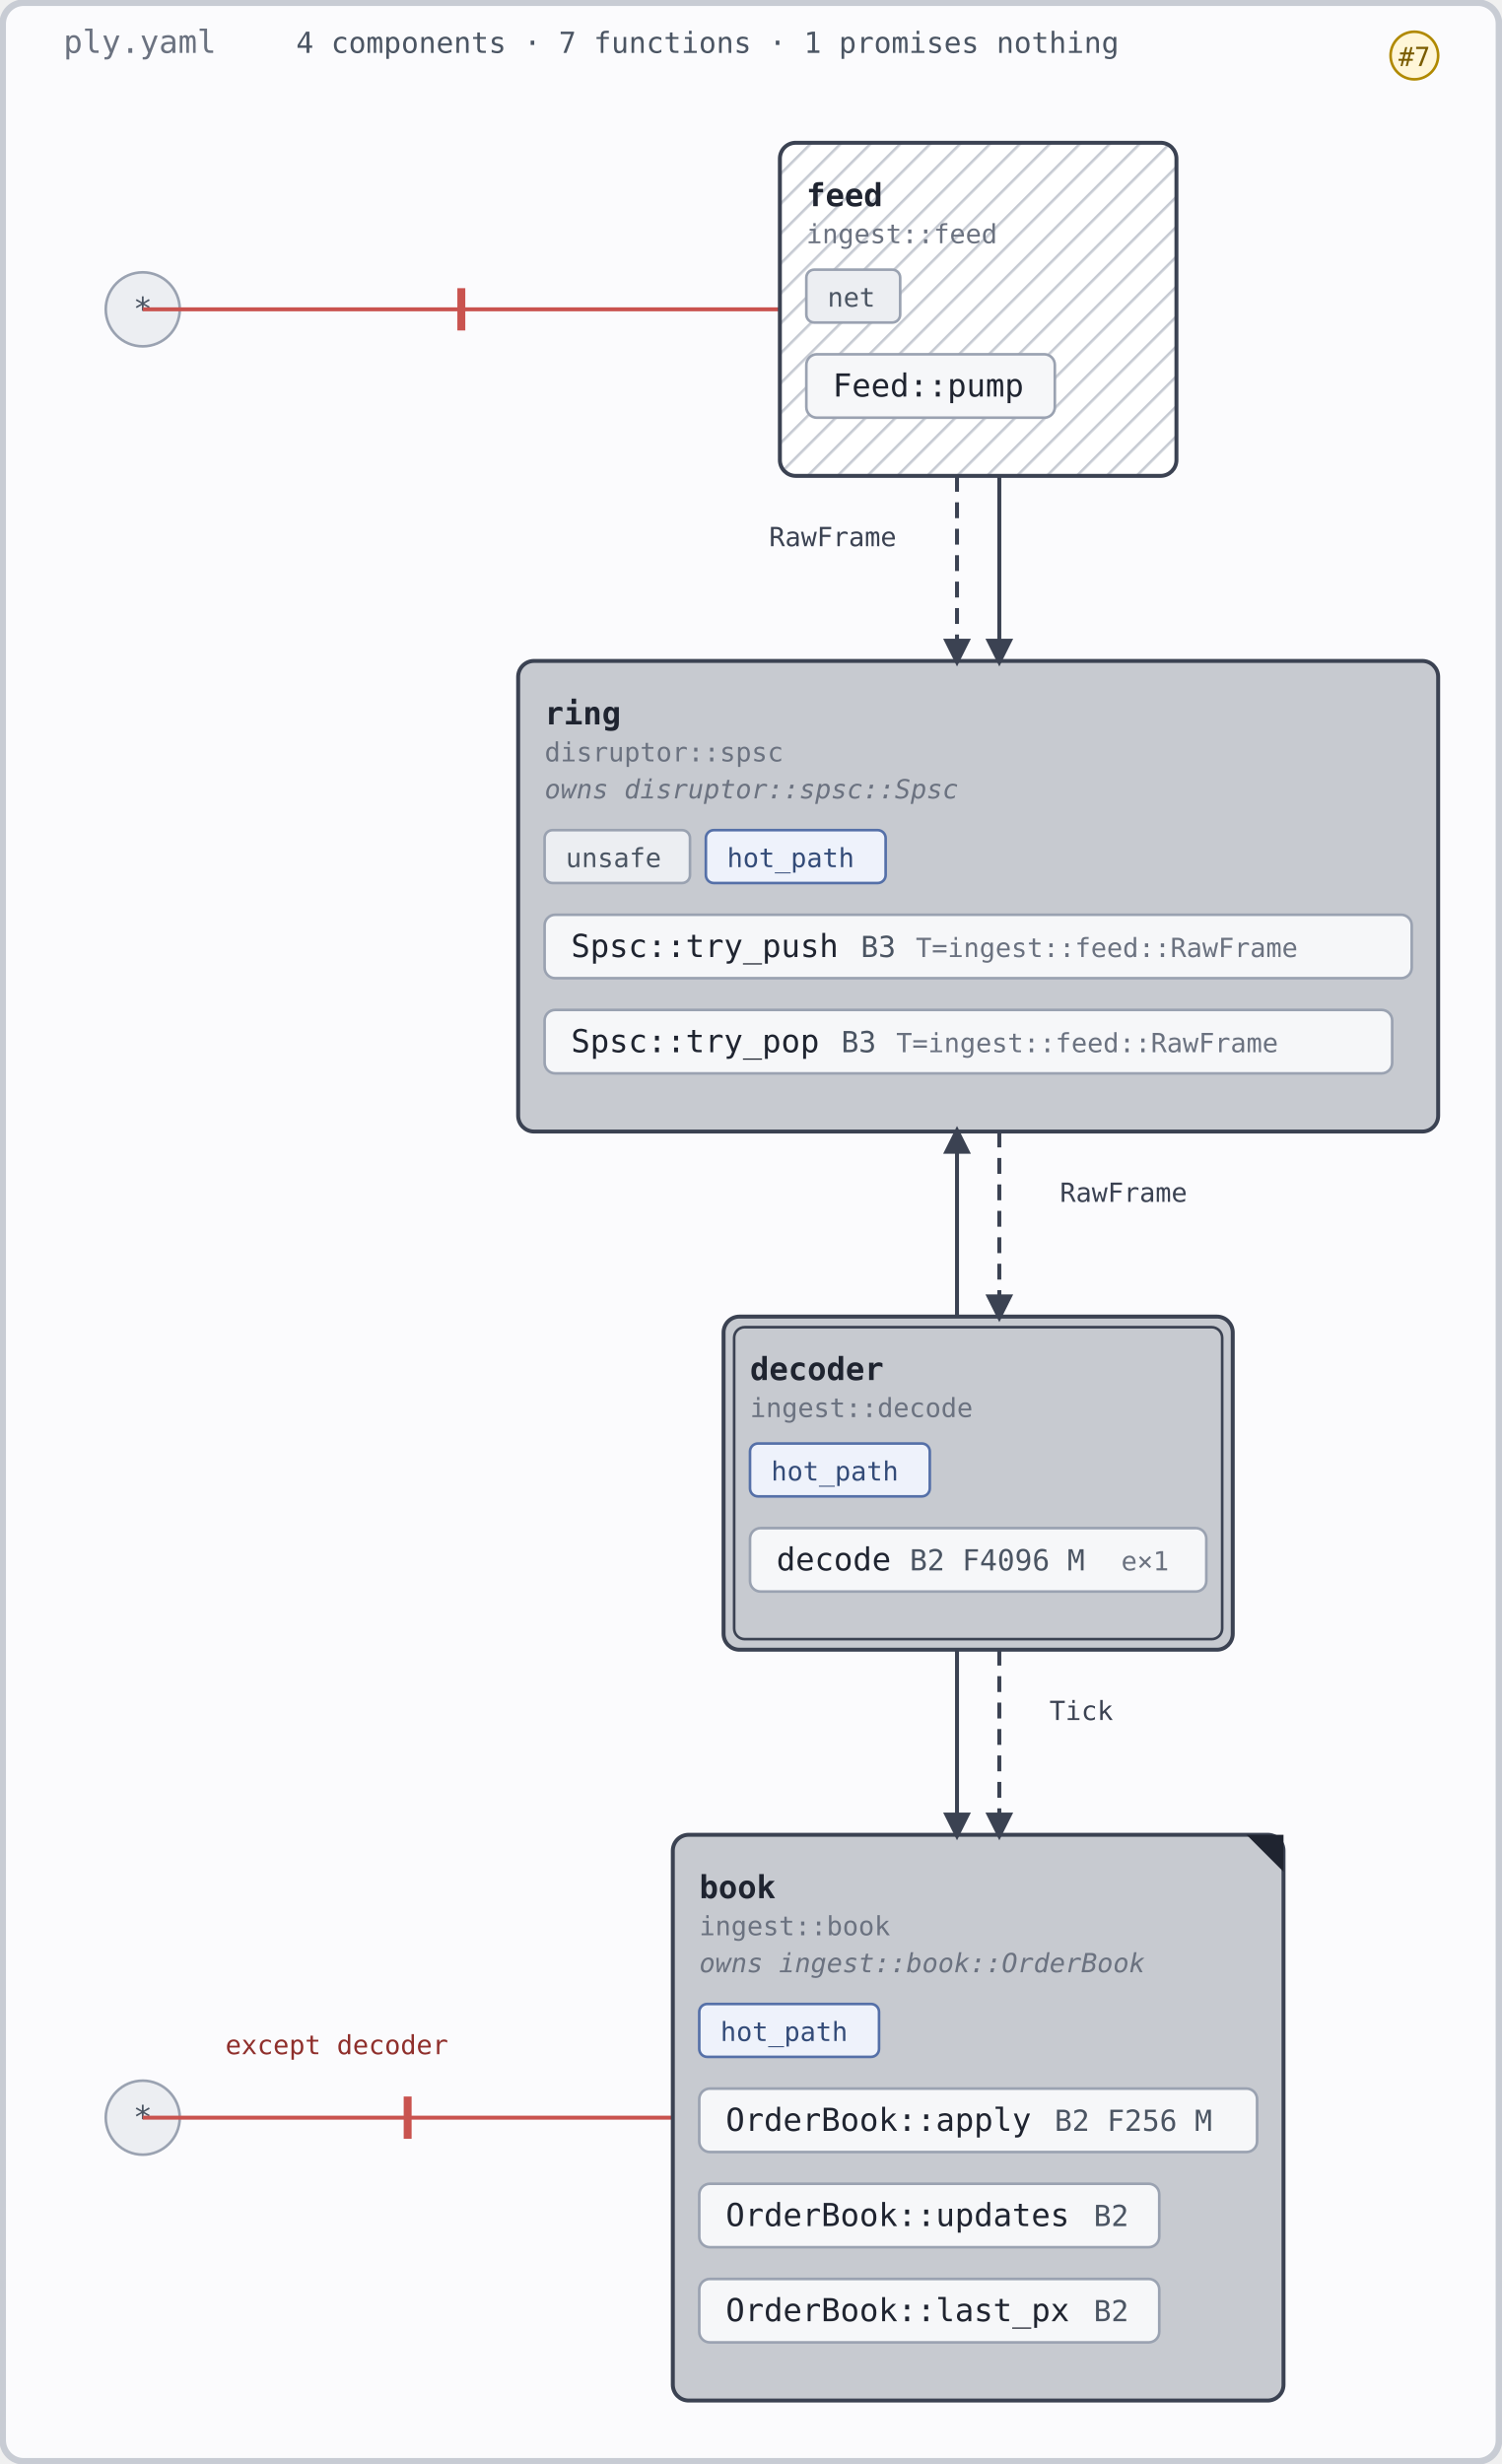
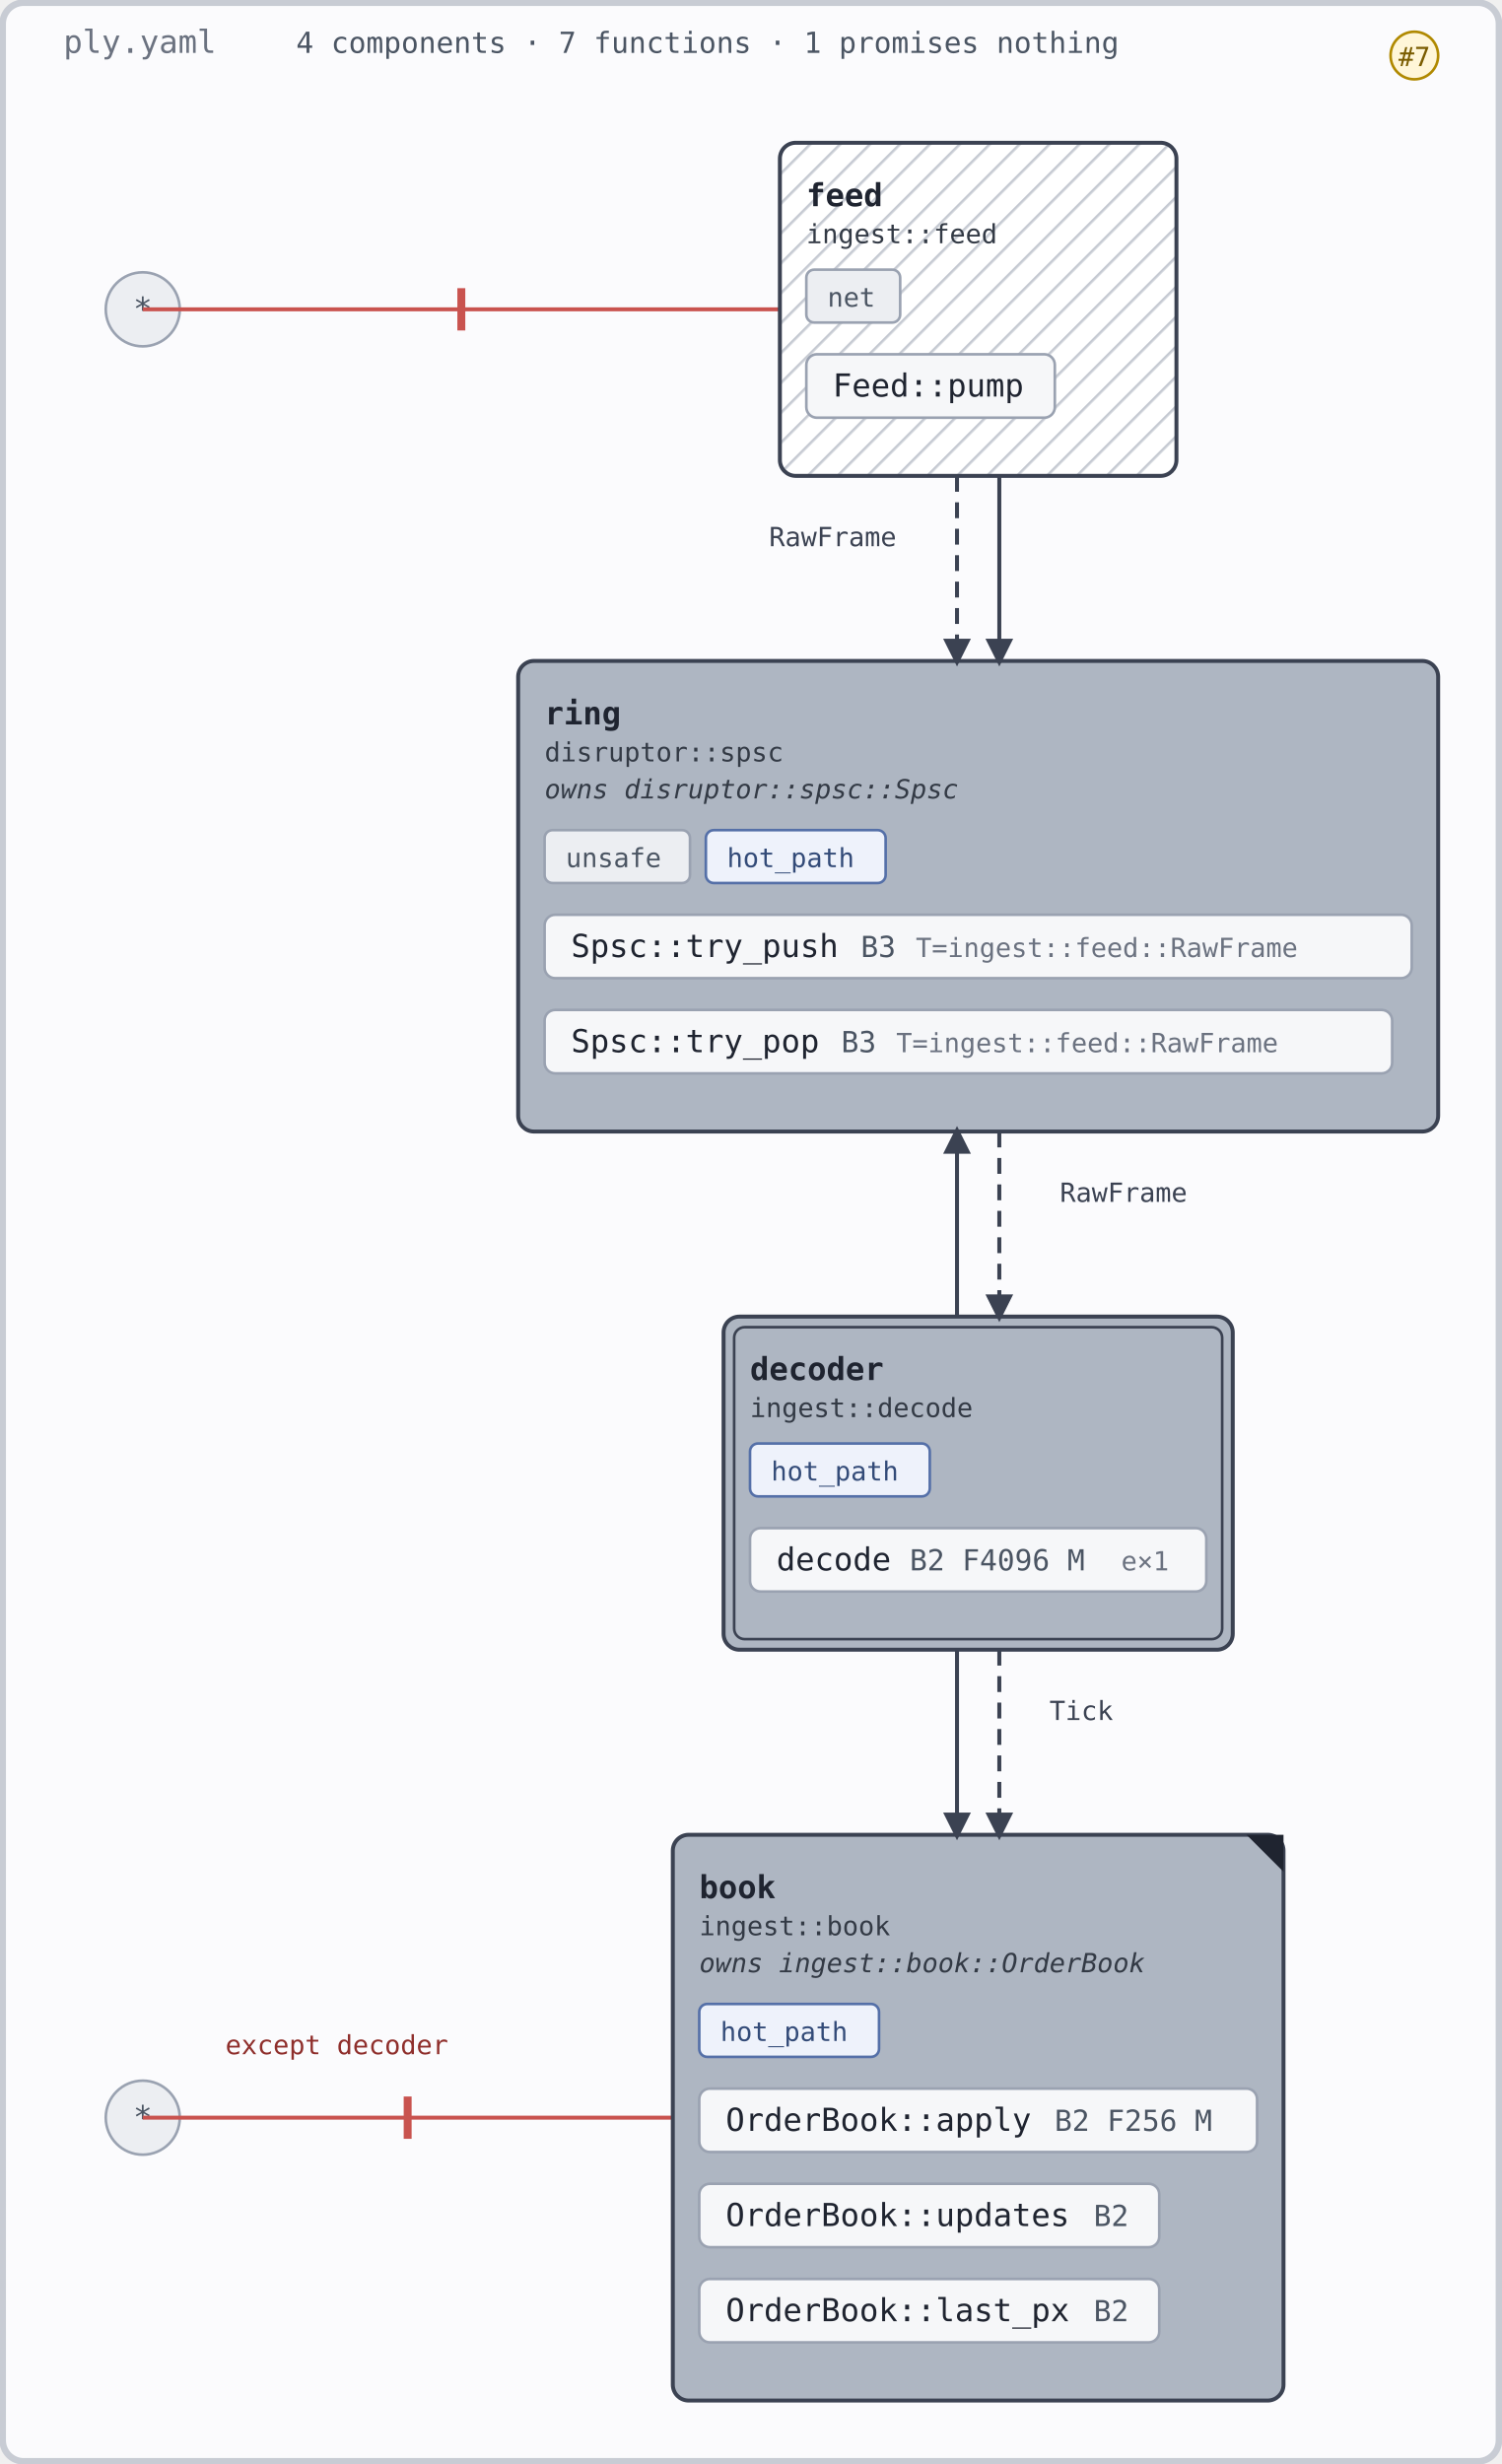
<svg xmlns="http://www.w3.org/2000/svg" width="568.0" height="932.0" viewBox="0 0 568.0 932.0" font-family="monospace" font-size="12">
-   <style>.workspace-frame{fill:#fbfbfd;stroke:#c8ccd4;stroke-width:2.5}.workspace-title{fill:#6b7280}.verdict-strip-text{fill:#4b5563;font-size:11px}.component-box{stroke:#3b4252;stroke-width:1.5}.hollow-box{stroke-dasharray:6 4}.collapsed-stack{stroke:#3b4252;stroke-width:1.5}.pure-seal{fill:none;stroke:#3b4252}.strict-notch{fill:#1f2430}.component-name{fill:#1f2430;font-weight:bold}.component-anchor{fill:#6b7280;font-size:10px}.component-owns{fill:#6b7280;font-size:10px;font-style:italic}.ceiling-unclaimed{fill:url(#unclaimed-hatch)}.ceiling-tested{fill:#f0f1f2}.ceiling-fuzzed{fill:#dfe1e4}.ceiling-bounded{fill:#c7cad0}.ceiling-proved{fill:#aab0b9}.contract-mark{fill:#1f2430}.fn-clause{font:11px ui-monospace,SFMono-Regular,Menlo,monospace;fill:#3c4658}.cap-badge rect{fill:#eceef2;stroke:#9aa2b1}.cap-badge text{fill:#4b5563;font-size:10px}.profile-tag rect{fill:#eef2fb;stroke:#5570a8}.profile-tag text{fill:#334b78;font-size:10px}.fn-chip-box{fill:#f6f7f9;stroke:#9aa2b1}.fn-chip-box-synth{fill:#ecdff5;stroke:#9aa2b1}.fn-name{fill:#1f2430}.fn-checks{fill:#4b5563;font-size:11px}.fn-check-with{fill:#6b7280;font-size:10px}.fn-examples{fill:#6b7280;font-size:10px}.fn-shield{fill:none;stroke:#9a7a1f;font-size:13px}.unresolved-pin circle,.registry-pin circle{fill:#fff6d8;stroke:#b08900}.pin-label{fill:#7a5c00;font-size:10px;text-anchor:middle}.edge-line{fill:none;stroke:#3b4252;stroke-width:1.5}.edge-label{fill:#3b4252;font-size:10px;text-anchor:middle}.deny-line{fill:none;stroke:#c9534f;stroke-width:1.5}.deny-bar{stroke:#c9534f;stroke-width:3}.deny-except{fill:#8f2f2c;font-size:10px;text-anchor:middle}.any-node circle{fill:#eceef2;stroke:#9aa2b1}.any-label{fill:#4b5563;text-anchor:middle}.external-box{fill:none;stroke:#3b4252;stroke-width:1.5}#arrow path{fill:#3b4252}@media (prefers-color-scheme: dark){.workspace-frame{fill:#15171c;stroke:#333947}.workspace-title{fill:#8b93a1}.verdict-strip-text{fill:#a3abb9}.component-box,.collapsed-stack,.external-box{stroke:#8891a3}.component-name{fill:#e6e9ef}.component-anchor,.component-owns{fill:#98a0ae}.ceiling-unclaimed{fill:url(#unclaimed-hatch-dark)}.ceiling-tested{fill:#242832}.ceiling-fuzzed{fill:#333947}.ceiling-bounded{fill:#464e60}.ceiling-proved{fill:#5b6479}.contract-mark{fill:#c8cede}.fn-clause{fill:#aab3c4}.cap-badge rect{fill:#252a35;stroke:#6d7686}.cap-badge text{fill:#b6bdca}.profile-tag rect{fill:#1d2532;stroke:#5570a8}.profile-tag text{fill:#9fb6dd}.fn-chip-box{fill:#1c1f27;stroke:#6d7686}.fn-chip-box-synth{fill:#2a2033;stroke:#6d7686}.fn-name{fill:#e6e9ef}.fn-checks{fill:#a3abb9}.fn-check-with,.fn-examples{fill:#8b93a1}.pure-seal,.strict-notch{fill:#c8cede}.pure-seal{fill:none;stroke:#c8cede}.edge-line{stroke:#98a0ae}.edge-label{fill:#a3abb9}.deny-line,.deny-bar{stroke:#e8524b}.deny-except{fill:#e8524b}.any-node circle{fill:#252a35;stroke:#6d7686}.any-label{fill:#a3abb9}.unresolved-pin circle,.registry-pin circle{fill:#2e2814;stroke:#d4a72c}.pin-label{fill:#e3c66b}#arrow path{fill:#98a0ae}}</style>
+   <style>.workspace-frame{fill:#fbfbfd;stroke:#c8ccd4;stroke-width:2.5}.workspace-title{fill:#6b7280}.verdict-strip-text{fill:#4b5563;font-size:11px}.component-box{stroke:#3b4252;stroke-width:1.5}.hollow-box{stroke-dasharray:6 4}.collapsed-stack{stroke:#3b4252;stroke-width:1.5}.pure-seal{fill:none;stroke:#3b4252}.strict-notch{fill:#1f2430}.component-name{fill:#1f2430;font-weight:bold}.component-anchor{fill:#333a45;font-size:10px}.component-owns{fill:#333a45;font-size:10px;font-style:italic}.ceiling-unclaimed{fill:url(#unclaimed-hatch)}.ceiling-tested{fill:#eef0f3}.ceiling-fuzzed{fill:#d2d7de}.ceiling-bounded{fill:#aeb6c2}.ceiling-proved{fill:#8792a3}.contract-mark{fill:#1f2430}.fn-clause{font:11px ui-monospace,SFMono-Regular,Menlo,monospace;fill:#3c4658}.cap-badge rect{fill:#eceef2;stroke:#9aa2b1}.cap-badge text{fill:#4b5563;font-size:10px}.profile-tag rect{fill:#eef2fb;stroke:#5570a8}.profile-tag text{fill:#334b78;font-size:10px}.fn-chip-box{fill:#f6f7f9;stroke:#9aa2b1}.fn-chip-box-synth{fill:#ecdff5;stroke:#9aa2b1}.fn-name{fill:#1f2430}.fn-checks{fill:#4b5563;font-size:11px}.fn-check-with{fill:#6b7280;font-size:10px}.fn-examples{fill:#6b7280;font-size:10px}.fn-shield{fill:none;stroke:#9a7a1f;font-size:13px}.unresolved-pin circle,.registry-pin circle{fill:#fff6d8;stroke:#b08900}.pin-label{fill:#7a5c00;font-size:10px;text-anchor:middle}.edge-line{fill:none;stroke:#3b4252;stroke-width:1.5}.edge-label{fill:#3b4252;font-size:10px;text-anchor:middle}.deny-line{fill:none;stroke:#c9534f;stroke-width:1.5}.deny-bar{stroke:#c9534f;stroke-width:3}.deny-except{fill:#8f2f2c;font-size:10px;text-anchor:middle}.any-node circle{fill:#eceef2;stroke:#9aa2b1}.any-label{fill:#4b5563;text-anchor:middle}.external-box{fill:none;stroke:#3b4252;stroke-width:1.5}#arrow path{fill:#3b4252}@media (prefers-color-scheme: dark){.workspace-frame{fill:#15171c;stroke:#333947}.workspace-title{fill:#8b93a1}.verdict-strip-text{fill:#a3abb9}.component-box,.collapsed-stack,.external-box{stroke:#8891a3}.component-name{fill:#e6e9ef}.component-anchor,.component-owns{fill:#98a0ae}.ceiling-unclaimed{fill:url(#unclaimed-hatch-dark)}.ceiling-tested{fill:#242832}.ceiling-fuzzed{fill:#333947}.ceiling-bounded{fill:#464e60}.ceiling-proved{fill:#5b6479}.contract-mark{fill:#c8cede}.fn-clause{fill:#aab3c4}.cap-badge rect{fill:#252a35;stroke:#6d7686}.cap-badge text{fill:#b6bdca}.profile-tag rect{fill:#1d2532;stroke:#5570a8}.profile-tag text{fill:#9fb6dd}.fn-chip-box{fill:#1c1f27;stroke:#6d7686}.fn-chip-box-synth{fill:#2a2033;stroke:#6d7686}.fn-name{fill:#e6e9ef}.fn-checks{fill:#a3abb9}.fn-check-with,.fn-examples{fill:#8b93a1}.pure-seal,.strict-notch{fill:#c8cede}.pure-seal{fill:none;stroke:#c8cede}.edge-line{stroke:#98a0ae}.edge-label{fill:#a3abb9}.deny-line,.deny-bar{stroke:#e8524b}.deny-except{fill:#e8524b}.any-node circle{fill:#252a35;stroke:#6d7686}.any-label{fill:#a3abb9}.unresolved-pin circle,.registry-pin circle{fill:#2e2814;stroke:#d4a72c}.pin-label{fill:#e3c66b}#arrow path{fill:#98a0ae}}</style>
  <defs>
    <marker id="arrow" viewBox="0 0 10 10" refX="8" refY="5" markerWidth="7" markerHeight="7" orient="auto-start-reverse">
      <path d="M 0 0 L 10 5 L 0 10 z" />
    </marker>
    <pattern id="unclaimed-hatch" patternUnits="userSpaceOnUse" width="8" height="8" patternTransform="rotate(45)">
      <rect width="8" height="8" fill="#fff" />
      <line x1="0" y1="0" x2="0" y2="8" stroke="#c8ccd4" stroke-width="2" />
    </pattern>
    <pattern id="unclaimed-hatch-dark" patternUnits="userSpaceOnUse" width="8" height="8" patternTransform="rotate(45)">
      <rect width="8" height="8" fill="#15171c" />
      <line x1="0" y1="0" x2="0" y2="8" stroke="#4a5262" stroke-width="2" />
    </pattern>
  </defs>
  <rect class="workspace-frame" x="1" y="1" width="566.0" height="930.0" rx="8" />
  <g>
    <text class="workspace-title" x="24.0" y="20">ply.yaml</text>
  </g>
  <g class="verdict-strip">
    <text class="verdict-strip-text" x="112.0" y="20">4 components · 7 functions · 1 promises nothing</text>
  </g>
  <g class="any-node">
    <circle cx="54.0" cy="117.0" r="14.0" />
    <text class="any-label" x="54.0" y="121.0">*</text>
  </g>
  <g class="deny-rule">
    <path class="deny-line" d="M 54.0 117.0 L 295.0 117.0" />
    <line class="deny-bar" x1="174.5" y1="109.0" x2="174.5" y2="125.0" />
  </g>
  <g class="any-node">
    <circle cx="54.0" cy="801.0" r="14.0" />
    <text class="any-label" x="54.0" y="805.0">*</text>
  </g>
  <g class="deny-rule">
    <path class="deny-line" d="M 54.0 801.0 L 254.5 801.0" />
    <line class="deny-bar" x1="154.2" y1="793.0" x2="154.2" y2="809.0" />
    <text class="deny-except" x="127.4" y="777.0">except decoder</text>
  </g>
  <g class="registry-pin">
    <circle cx="535.0" cy="21.0" r="9.0" />
    <text class="pin-label" x="535.0" y="25.0">#7</text>
  </g>
  <g transform="translate(295.0,54.0)">
    <g class="component" data-name="feed">
      <rect class="component-box ceiling-unclaimed" x="0" y="0" width="150.0" height="126.0" rx="6" />
      <text class="component-name" x="10.0" y="24.0">feed</text>
      <text class="component-anchor" x="10.0" y="38.0">ingest::feed</text>
      <g class="cap-badge">
        <rect x="10.0" y="48.0" width="35.5" height="20.0" rx="3" />
        <text x="18.0" y="62.0">net</text>
      </g>
      <g transform="translate(10.0,80.0)">
        <g class="fn-chip" data-fn="Feed::pump">
          <rect class="fn-chip-box" x="0" y="0" width="94.0" height="24.0" rx="4" />
          <text class="fn-name" x="10.0" y="16.0">Feed::pump</text>
        </g>
      </g>
    </g>
  </g>
  <g transform="translate(196.0,250.0)">
    <g class="component" data-name="ring">
      <rect class="component-box ceiling-bounded" x="0" y="0" width="348.0" height="178.0" rx="6" />
      <text class="component-name" x="10.0" y="24.0">ring</text>
      <text class="component-anchor" x="10.0" y="38.0">disruptor::spsc</text>
      <text class="component-owns" x="10.0" y="52.0">owns disruptor::spsc::Spsc</text>
      <g class="cap-badge">
        <rect x="10.0" y="64.0" width="55.0" height="20.0" rx="3" />
        <text x="18.0" y="78.0">unsafe</text>
      </g>
      <g class="profile-tag">
        <rect x="71.0" y="64.0" width="68.0" height="20.0" rx="3" />
        <text x="79.0" y="78.0">hot_path</text>
      </g>
      <g transform="translate(10.0,96.0)">
        <g class="fn-chip" data-fn="Spsc::try_push">
          <rect class="fn-chip-box" x="0" y="0" width="328.0" height="24.0" rx="4" />
          <text class="fn-name" x="10.0" y="16.0">Spsc::try_push</text>
          <text class="fn-checks" x="119.6" y="16.0">B3</text>
          <text class="fn-check-with" x="140.4" y="16.0">T=ingest::feed::RawFrame</text>
        </g>
      </g>
      <g transform="translate(10.0,132.0)">
        <g class="fn-chip" data-fn="Spsc::try_pop">
          <rect class="fn-chip-box" x="0" y="0" width="320.6" height="24.0" rx="4" />
          <text class="fn-name" x="10.0" y="16.0">Spsc::try_pop</text>
          <text class="fn-checks" x="112.2" y="16.0">B3</text>
          <text class="fn-check-with" x="133.0" y="16.0">T=ingest::feed::RawFrame</text>
        </g>
      </g>
    </g>
  </g>
  <g transform="translate(273.7,498.0)">
    <g class="component" data-name="decoder">
      <rect class="component-box ceiling-bounded" x="0" y="0" width="192.6" height="126.0" rx="6" />
      <rect class="pure-seal" x="4" y="4" width="184.6" height="118.0" rx="4" />
      <text class="component-name" x="10.0" y="24.0">decoder</text>
      <text class="component-anchor" x="10.0" y="38.0">ingest::decode</text>
      <g class="profile-tag">
        <rect x="10.0" y="48.0" width="68.0" height="20.0" rx="3" />
        <text x="18.0" y="62.0">hot_path</text>
      </g>
      <g transform="translate(10.0,80.0)">
        <g class="fn-chip" data-fn="decode">
          <rect class="fn-chip-box" x="0" y="0" width="172.6" height="24.0" rx="4" />
          <text class="fn-name" x="10.0" y="16.0">decode</text>
          <text class="fn-checks" x="60.4" y="16.0">B2 F4096 M</text>
          <text class="fn-examples" x="140.4" y="16.0">e×1</text>
        </g>
      </g>
    </g>
  </g>
  <g transform="translate(254.5,694.0)">
    <g class="component" data-name="book">
      <rect class="component-box ceiling-bounded" x="0" y="0" width="231.0" height="214.0" rx="6" />
      <path class="strict-notch" d="M 217.0 0 L 231.0 0 L 231.0 14.0 Z" />
      <text class="component-name" x="10.0" y="24.0">book</text>
      <text class="component-anchor" x="10.0" y="38.0">ingest::book</text>
      <text class="component-owns" x="10.0" y="52.0">owns ingest::book::OrderBook</text>
      <g class="profile-tag">
        <rect x="10.0" y="64.0" width="68.0" height="20.0" rx="3" />
        <text x="18.0" y="78.0">hot_path</text>
      </g>
      <g transform="translate(10.0,96.0)">
        <g class="fn-chip" data-fn="OrderBook::apply">
          <rect class="fn-chip-box" x="0" y="0" width="211.0" height="24.0" rx="4" />
          <text class="fn-name" x="10.0" y="16.0">OrderBook::apply</text>
          <text class="fn-checks" x="134.4" y="16.0">B2 F256 M</text>
        </g>
      </g>
      <g transform="translate(10.0,132.0)">
        <g class="fn-chip" data-fn="OrderBook::updates">
          <rect class="fn-chip-box" x="0" y="0" width="174.0" height="24.0" rx="4" />
          <text class="fn-name" x="10.0" y="16.0">OrderBook::updates</text>
          <text class="fn-checks" x="149.2" y="16.0">B2</text>
        </g>
      </g>
      <g transform="translate(10.0,168.0)">
        <g class="fn-chip" data-fn="OrderBook::last_px">
          <rect class="fn-chip-box" x="0" y="0" width="174.0" height="24.0" rx="4" />
          <text class="fn-name" x="10.0" y="16.0">OrderBook::last_px</text>
          <text class="fn-checks" x="149.2" y="16.0">B2</text>
        </g>
      </g>
    </g>
  </g>
  <g class="edge-call">
    <path class="edge-line" d="M 378.0 180.0 L 378.0 250.0" marker-end="url(#arrow)" />
  </g>
  <g class="edge-call">
    <path class="edge-line" d="M 362.0 498.0 L 362.0 428.0" marker-end="url(#arrow)" />
  </g>
  <g class="edge-call">
    <path class="edge-line" d="M 362.0 624.0 L 362.0 694.0" marker-end="url(#arrow)" />
  </g>
  <g class="edge-flow">
    <path class="edge-line" stroke-dasharray="6 4" d="M 362.0 180.0 L 362.0 250.0" marker-end="url(#arrow)" />
    <text class="edge-label" x="315.0" y="206.6">RawFrame</text>
  </g>
  <g class="edge-flow">
    <path class="edge-line" stroke-dasharray="6 4" d="M 378.0 428.0 L 378.0 498.0" marker-end="url(#arrow)" />
    <text class="edge-label" x="425.0" y="454.6">RawFrame</text>
  </g>
  <g class="edge-flow">
    <path class="edge-line" stroke-dasharray="6 4" d="M 378.0 624.0 L 378.0 694.0" marker-end="url(#arrow)" />
    <text class="edge-label" x="409.0" y="650.6">Tick</text>
  </g>
</svg>
